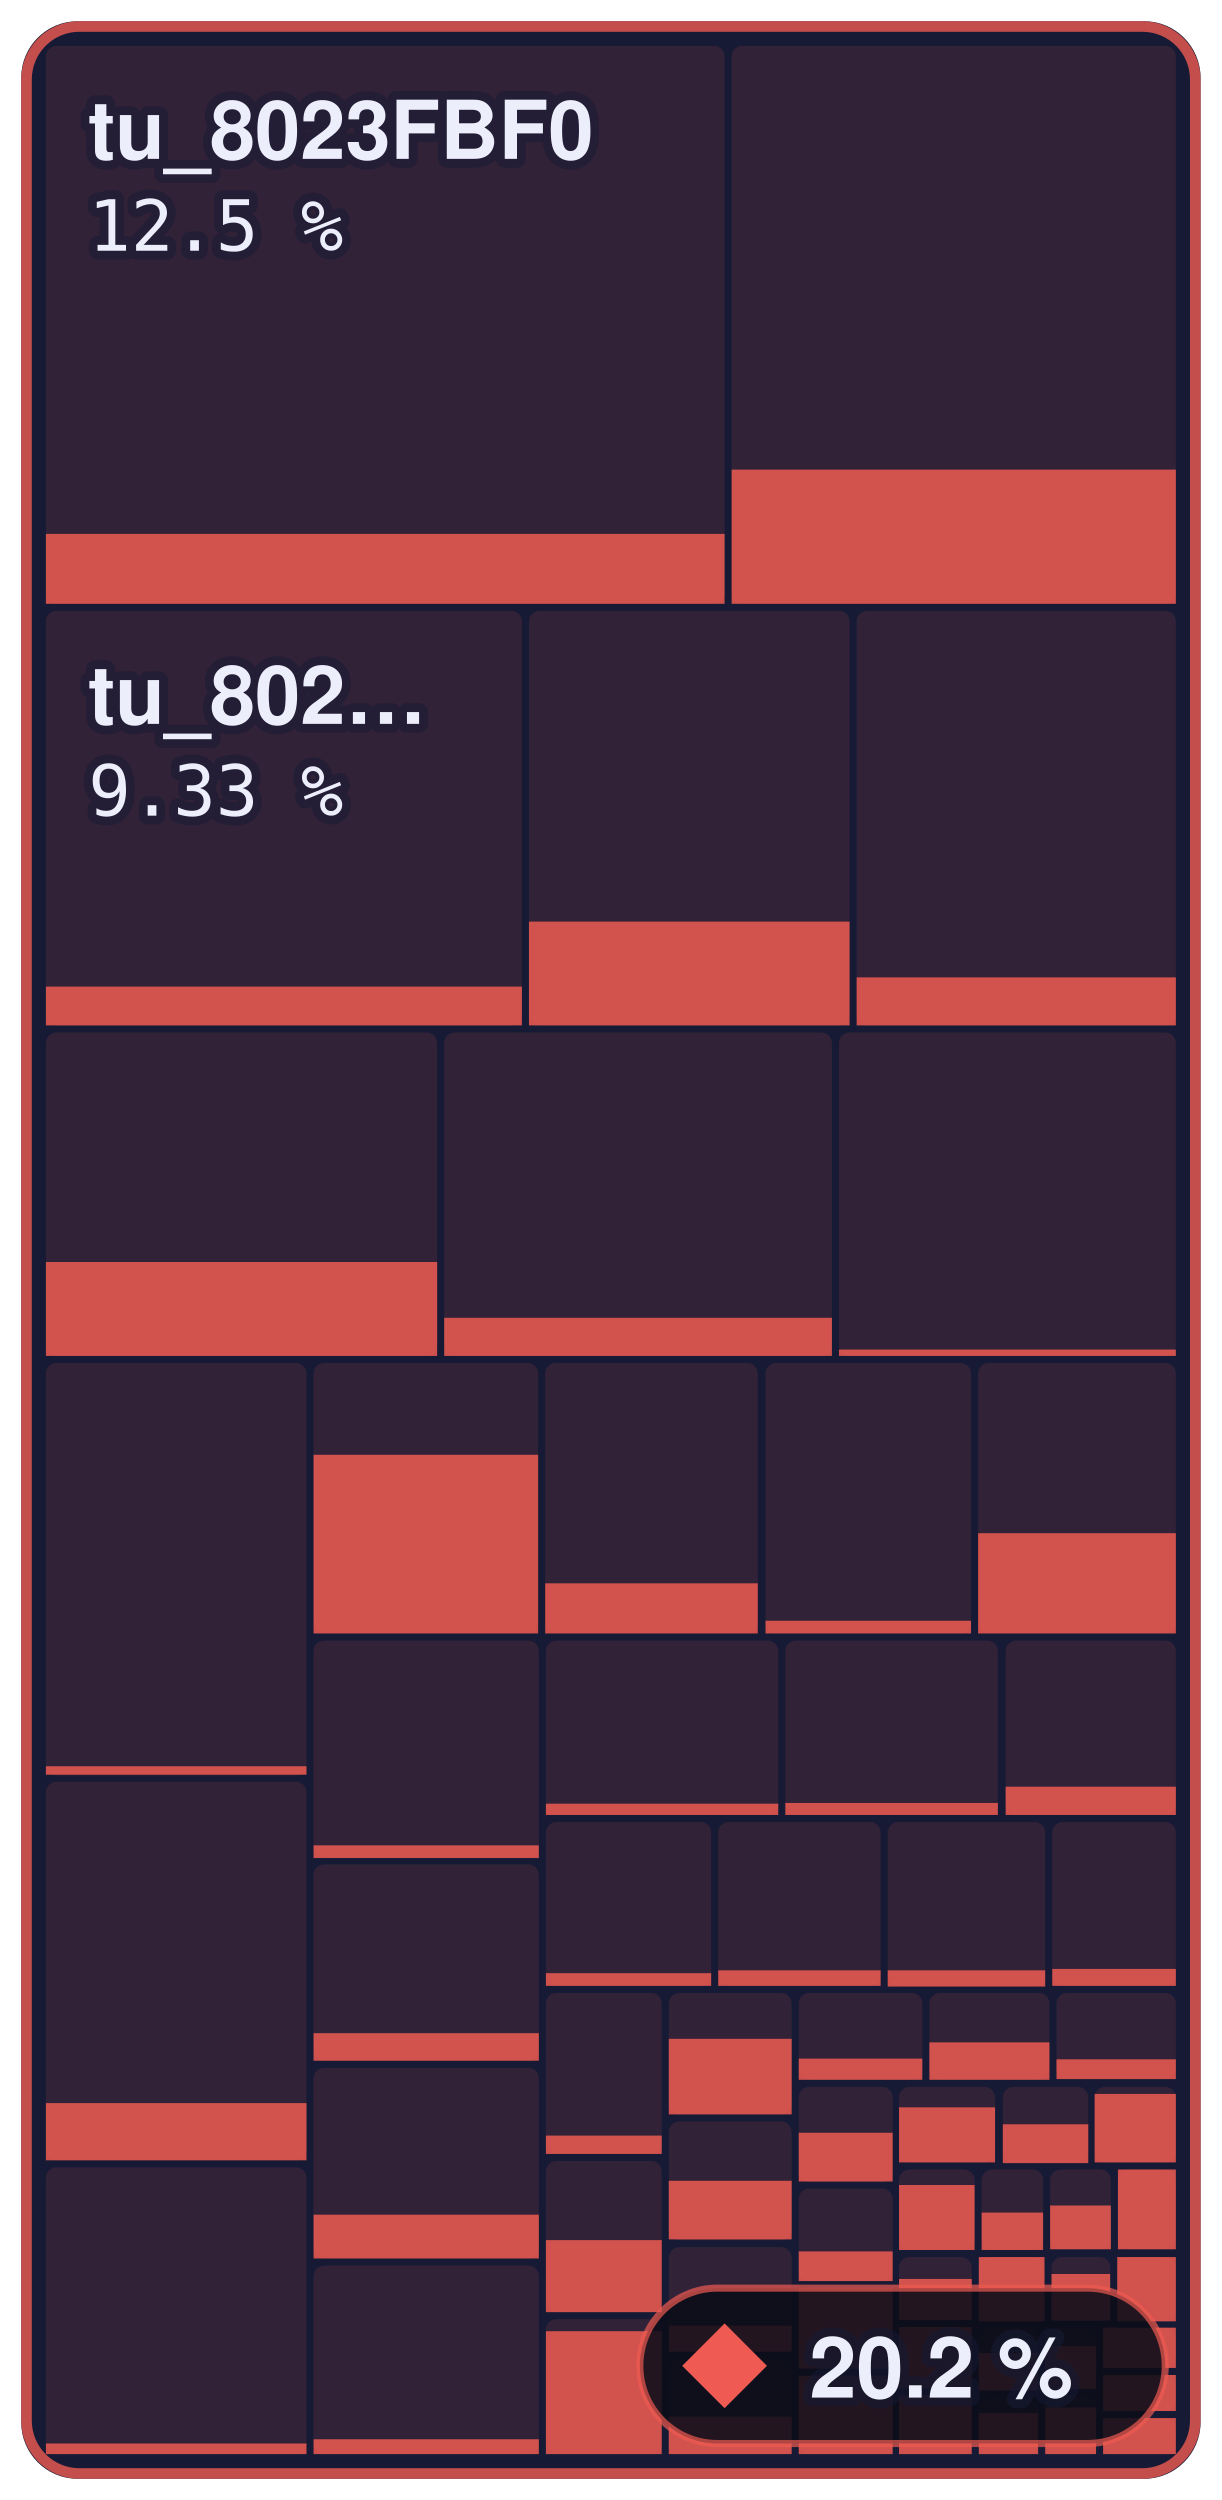
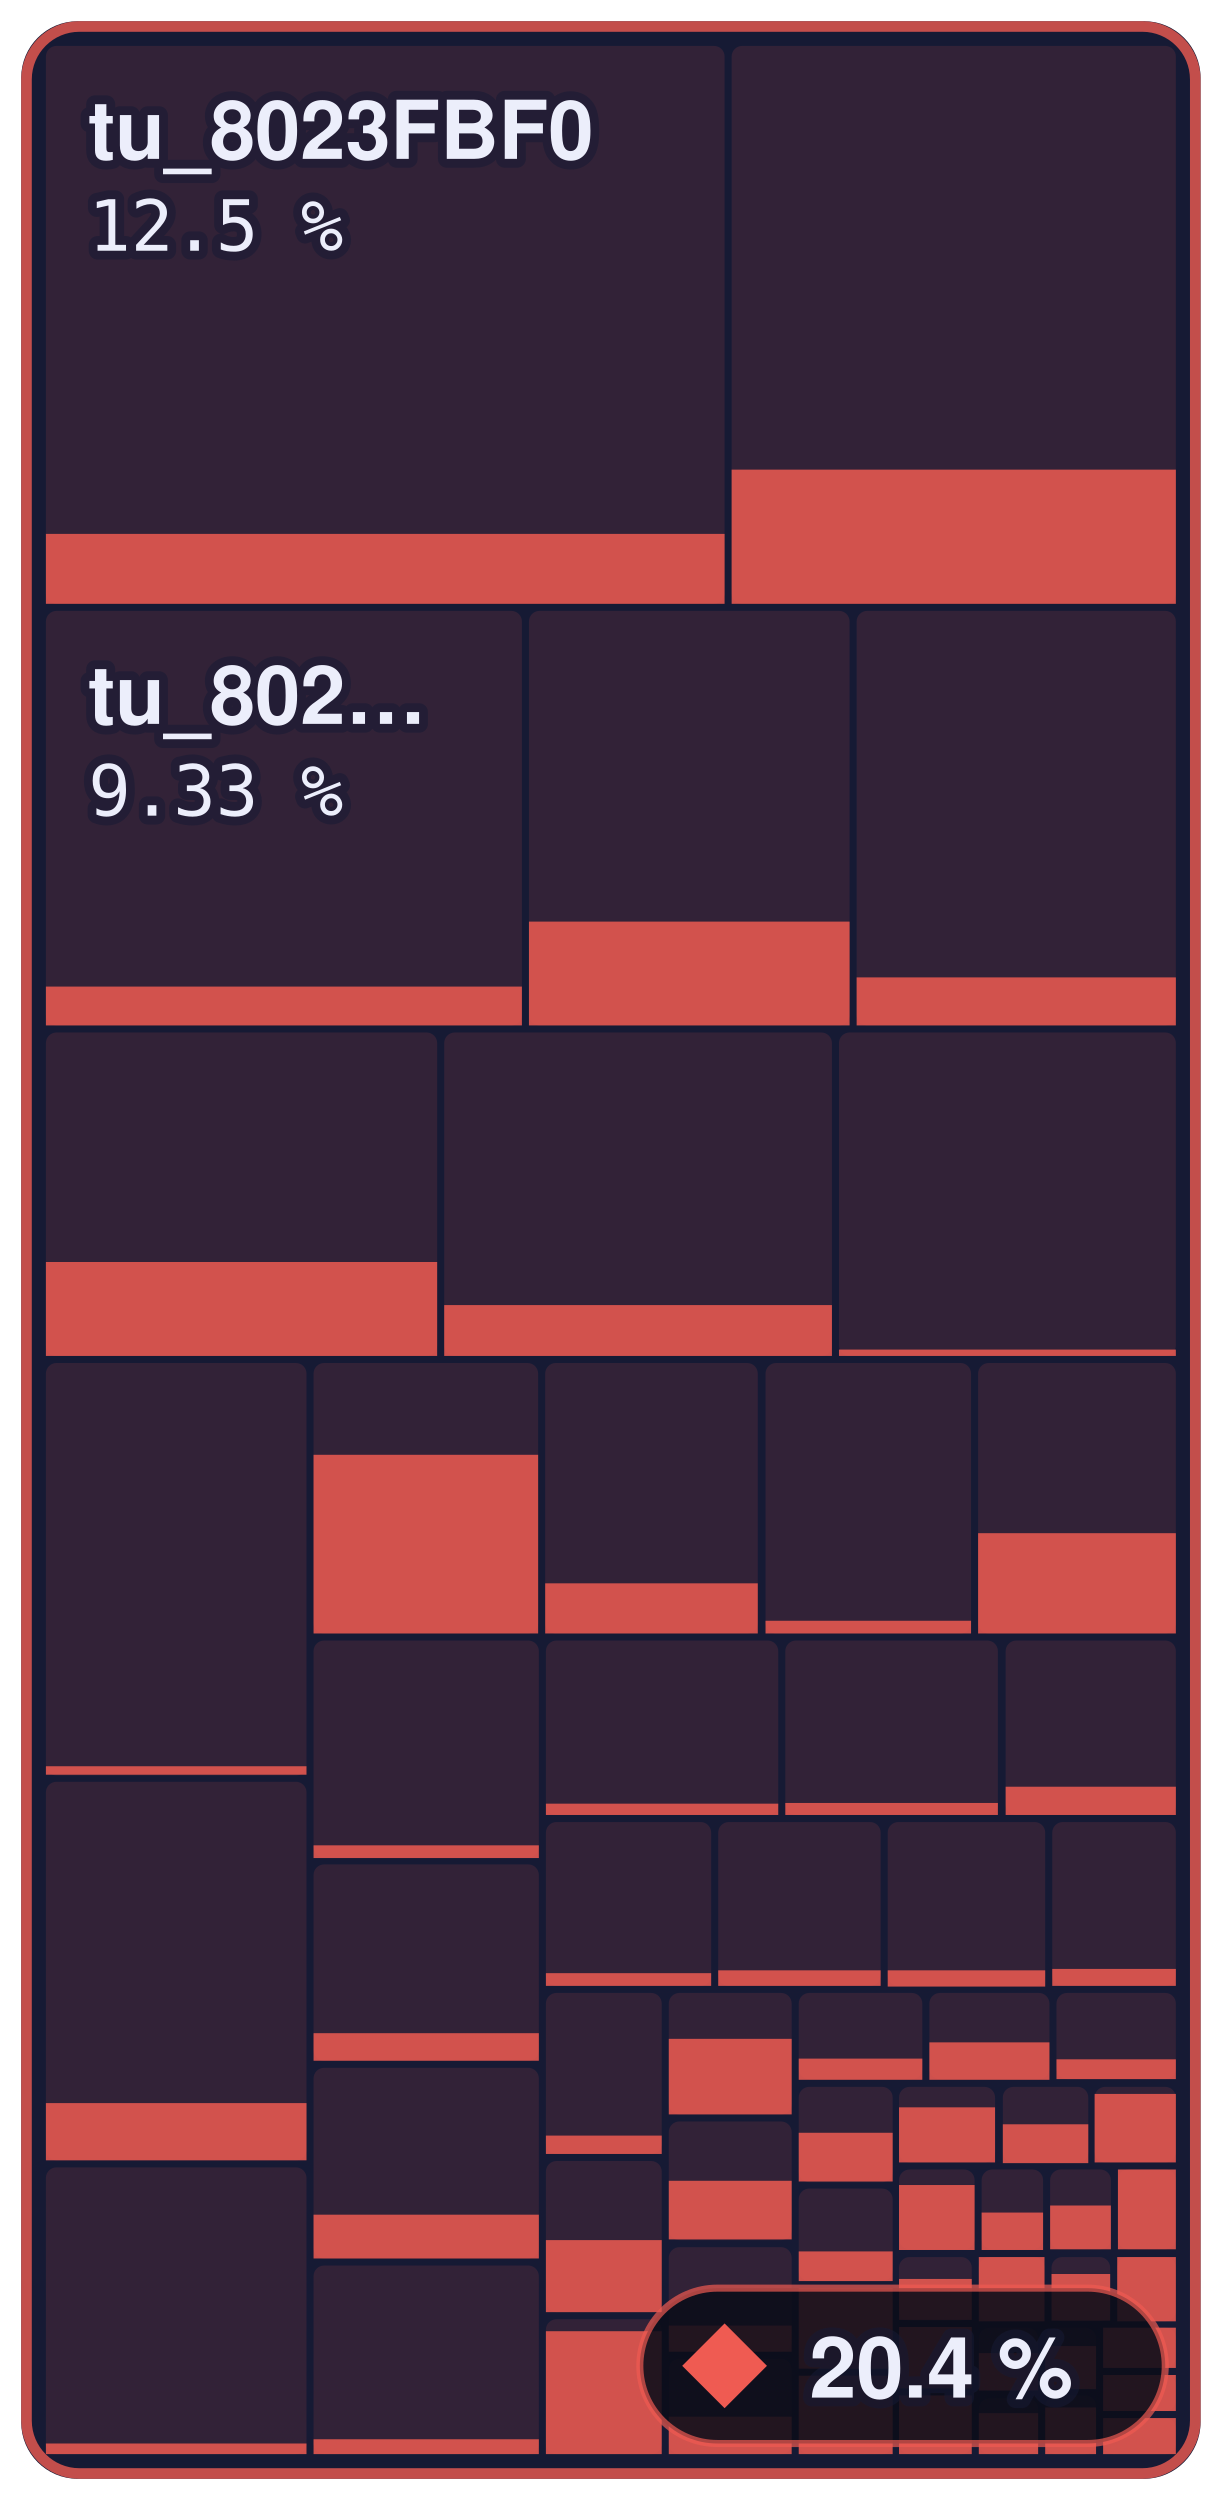
- <svg xmlns="http://www.w3.org/2000/svg" width="173" height="354" viewBox="0 0 173 354" role="img" aria-label="Main menu to Shadow Battle: 20.2 % of 644,344 bytes of code matched, 784 of 1,336 functions">
+ <svg xmlns="http://www.w3.org/2000/svg" width="173" height="354" viewBox="0 0 173 354" role="img" aria-label="Main menu to Shadow Battle: 20.4 % of 644,344 bytes of code matched, 785 of 1,336 functions">
  <style>text { font-family: -apple-system, BlinkMacSystemFont, 'Segoe UI', Helvetica, Arial, sans-serif; } .mono { font-family: ui-monospace, SFMono-Regular, 'SF Mono', Menlo, Consolas, monospace; } text { paint-order: stroke; stroke: #161a34; stroke-opacity: 0.55; stroke-width: 2.5px; stroke-linejoin: round; } .rise { transform-box: fill-box; transform-origin: 50% 100%; animation: rise 1.6s cubic-bezier(.2,.8,.2,1) .2s both; } @keyframes rise { from { transform: scaleY(0); } } @media (prefers-reduced-motion: reduce) { * { animation: none !important; } }</style>
  <rect x="3" y="3" width="167.0" height="348" rx="8" fill="#161a34" />
  <rect x="6.5" y="6.5" width="96.1" height="79.0" rx="1.5" fill="#ef5b52" fill-opacity="0.13" />
  <rect class="rise" x="6.5" y="75.6" width="96.1" height="9.9" fill="#ef5b52" fill-opacity="0.85" />
  <rect x="103.6" y="6.5" width="62.9" height="79.0" rx="1.5" fill="#ef5b52" fill-opacity="0.13" />
  <rect class="rise" x="103.6" y="66.5" width="62.9" height="19.0" fill="#ef5b52" fill-opacity="0.85" />
  <rect x="6.5" y="86.5" width="67.4" height="58.7" rx="1.5" fill="#ef5b52" fill-opacity="0.13" />
  <rect class="rise" x="6.5" y="139.7" width="67.4" height="5.5" fill="#ef5b52" fill-opacity="0.85" />
  <rect x="74.9" y="86.5" width="45.4" height="58.7" rx="1.5" fill="#ef5b52" fill-opacity="0.13" />
  <rect class="rise" x="74.9" y="130.5" width="45.4" height="14.7" fill="#ef5b52" fill-opacity="0.85" />
  <rect x="121.3" y="86.5" width="45.2" height="58.7" rx="1.5" fill="#ef5b52" fill-opacity="0.13" />
  <rect class="rise" x="121.3" y="138.4" width="45.2" height="6.8" fill="#ef5b52" fill-opacity="0.85" />
  <rect x="6.5" y="146.2" width="55.4" height="45.8" rx="1.5" fill="#ef5b52" fill-opacity="0.13" />
  <rect class="rise" x="6.5" y="178.7" width="55.4" height="13.3" fill="#ef5b52" fill-opacity="0.85" />
  <rect x="62.9" y="146.2" width="54.9" height="45.8" rx="1.5" fill="#ef5b52" fill-opacity="0.13" />
-   <rect class="rise" x="62.9" y="186.6" width="54.9" height="5.4" fill="#ef5b52" fill-opacity="0.85" />
+   <rect class="rise" x="62.9" y="184.8" width="54.9" height="7.2" fill="#ef5b52" fill-opacity="0.85" />
  <rect x="118.8" y="146.2" width="47.7" height="45.8" rx="1.5" fill="#ef5b52" fill-opacity="0.13" />
  <rect class="rise" x="118.8" y="191.1" width="47.7" height="0.9" fill="#ef5b52" fill-opacity="0.85" />
  <rect x="6.5" y="193.0" width="36.9" height="58.4" rx="1.5" fill="#ef5b52" fill-opacity="0.13" />
  <rect class="rise" x="6.5" y="250.1" width="36.9" height="1.2" fill="#ef5b52" fill-opacity="0.85" />
  <rect x="6.5" y="252.3" width="36.9" height="53.6" rx="1.5" fill="#ef5b52" fill-opacity="0.13" />
  <rect class="rise" x="6.5" y="297.8" width="36.9" height="8.1" fill="#ef5b52" fill-opacity="0.85" />
  <rect x="6.5" y="306.9" width="36.9" height="40.6" rx="1.5" fill="#ef5b52" fill-opacity="0.13" />
  <rect class="rise" x="6.5" y="346.0" width="36.9" height="1.5" fill="#ef5b52" fill-opacity="0.85" />
  <rect x="44.4" y="193.0" width="31.8" height="38.3" rx="1.5" fill="#ef5b52" fill-opacity="0.13" />
  <rect class="rise" x="44.4" y="206.0" width="31.8" height="25.3" fill="#ef5b52" fill-opacity="0.85" />
  <rect x="77.2" y="193.0" width="30.1" height="38.3" rx="1.5" fill="#ef5b52" fill-opacity="0.13" />
  <rect class="rise" x="77.2" y="224.2" width="30.1" height="7.1" fill="#ef5b52" fill-opacity="0.85" />
  <rect x="108.4" y="193.0" width="29.1" height="38.3" rx="1.5" fill="#ef5b52" fill-opacity="0.13" />
  <rect class="rise" x="108.4" y="229.5" width="29.1" height="1.8" fill="#ef5b52" fill-opacity="0.85" />
  <rect x="138.5" y="193.0" width="28.0" height="38.3" rx="1.5" fill="#ef5b52" fill-opacity="0.13" />
  <rect class="rise" x="138.5" y="217.1" width="28.0" height="14.2" fill="#ef5b52" fill-opacity="0.85" />
  <rect x="44.4" y="232.3" width="31.9" height="30.7" rx="1.5" fill="#ef5b52" fill-opacity="0.13" />
  <rect class="rise" x="44.4" y="261.3" width="31.9" height="1.8" fill="#ef5b52" fill-opacity="0.85" />
  <rect x="44.4" y="264.0" width="31.9" height="27.8" rx="1.5" fill="#ef5b52" fill-opacity="0.13" />
  <rect class="rise" x="44.4" y="287.9" width="31.9" height="3.9" fill="#ef5b52" fill-opacity="0.85" />
  <rect x="44.4" y="292.8" width="31.9" height="27.0" rx="1.5" fill="#ef5b52" fill-opacity="0.13" />
  <rect class="rise" x="44.4" y="313.6" width="31.9" height="6.2" fill="#ef5b52" fill-opacity="0.85" />
  <rect x="44.4" y="320.8" width="31.9" height="26.7" rx="1.5" fill="#ef5b52" fill-opacity="0.13" />
  <rect class="rise" x="44.4" y="345.4" width="31.9" height="2.1" fill="#ef5b52" fill-opacity="0.85" />
  <rect x="77.3" y="232.3" width="32.9" height="24.7" rx="1.5" fill="#ef5b52" fill-opacity="0.13" />
  <rect class="rise" x="77.3" y="255.4" width="32.9" height="1.6" fill="#ef5b52" fill-opacity="0.85" />
  <rect x="111.2" y="232.3" width="30.1" height="24.7" rx="1.5" fill="#ef5b52" fill-opacity="0.13" />
  <rect class="rise" x="111.2" y="255.3" width="30.1" height="1.7" fill="#ef5b52" fill-opacity="0.85" />
  <rect x="142.4" y="232.3" width="24.1" height="24.7" rx="1.5" fill="#ef5b52" fill-opacity="0.13" />
  <rect class="rise" x="142.4" y="253.0" width="24.1" height="4.0" fill="#ef5b52" fill-opacity="0.85" />
  <rect x="77.3" y="258.0" width="23.4" height="23.2" rx="1.5" fill="#ef5b52" fill-opacity="0.13" />
  <rect class="rise" x="77.3" y="279.4" width="23.4" height="1.8" fill="#ef5b52" fill-opacity="0.85" />
  <rect x="101.7" y="258.0" width="23.0" height="23.2" rx="1.5" fill="#ef5b52" fill-opacity="0.13" />
  <rect class="rise" x="101.7" y="279.0" width="23.0" height="2.2" fill="#ef5b52" fill-opacity="0.85" />
  <rect x="125.7" y="258.0" width="22.3" height="23.2" rx="1.5" fill="#ef5b52" fill-opacity="0.13" />
  <rect class="rise" x="125.7" y="279.0" width="22.3" height="2.3" fill="#ef5b52" fill-opacity="0.85" />
  <rect x="149.0" y="258.0" width="17.5" height="23.2" rx="1.5" fill="#ef5b52" fill-opacity="0.13" />
  <rect class="rise" x="149.0" y="278.8" width="17.5" height="2.4" fill="#ef5b52" fill-opacity="0.85" />
  <rect x="77.3" y="282.2" width="16.4" height="22.8" rx="1.5" fill="#ef5b52" fill-opacity="0.13" />
  <rect class="rise" x="77.3" y="302.4" width="16.4" height="2.6" fill="#ef5b52" fill-opacity="0.85" />
  <rect x="77.3" y="306.0" width="16.4" height="21.4" rx="1.5" fill="#ef5b52" fill-opacity="0.13" />
  <rect class="rise" x="77.3" y="317.2" width="16.4" height="10.2" fill="#ef5b52" fill-opacity="0.85" />
  <rect x="77.3" y="328.4" width="16.4" height="19.1" rx="1.5" fill="#ef5b52" fill-opacity="0.13" />
  <rect class="rise" x="77.3" y="330.1" width="16.4" height="17.4" fill="#ef5b52" fill-opacity="0.85" />
  <rect x="94.7" y="282.2" width="17.4" height="17.2" rx="1.5" fill="#ef5b52" fill-opacity="0.13" />
  <rect class="rise" x="94.7" y="288.7" width="17.4" height="10.7" fill="#ef5b52" fill-opacity="0.85" />
  <rect x="94.7" y="300.4" width="17.4" height="16.8" rx="1.5" fill="#ef5b52" fill-opacity="0.13" />
  <rect class="rise" x="94.7" y="308.8" width="17.4" height="8.3" fill="#ef5b52" fill-opacity="0.85" />
  <rect x="94.7" y="318.2" width="17.4" height="14.8" rx="1.5" fill="#ef5b52" fill-opacity="0.13" />
  <rect class="rise" x="94.7" y="329.3" width="17.4" height="3.7" fill="#ef5b52" fill-opacity="0.85" />
  <rect x="94.7" y="334.0" width="17.4" height="13.5" rx="1.5" fill="#ef5b52" fill-opacity="0.13" />
  <rect class="rise" x="94.7" y="342.2" width="17.4" height="5.3" fill="#ef5b52" fill-opacity="0.85" />
  <rect x="113.1" y="282.2" width="17.5" height="12.2" rx="1.5" fill="#ef5b52" fill-opacity="0.13" />
  <rect class="rise" x="113.1" y="291.5" width="17.5" height="3.0" fill="#ef5b52" fill-opacity="0.85" />
  <rect x="131.6" y="282.2" width="17.0" height="12.2" rx="1.5" fill="#ef5b52" fill-opacity="0.13" />
  <rect class="rise" x="131.6" y="289.2" width="17.0" height="5.3" fill="#ef5b52" fill-opacity="0.85" />
  <rect x="149.6" y="282.2" width="16.9" height="12.2" rx="1.5" fill="#ef5b52" fill-opacity="0.13" />
  <rect class="rise" x="149.6" y="291.6" width="16.9" height="2.8" fill="#ef5b52" fill-opacity="0.85" />
  <rect x="113.1" y="295.5" width="13.3" height="13.5" rx="1.5" fill="#ef5b52" fill-opacity="0.13" />
  <rect class="rise" x="113.1" y="302.0" width="13.3" height="6.9" fill="#ef5b52" fill-opacity="0.85" />
  <rect x="113.1" y="309.9" width="13.3" height="13.1" rx="1.5" fill="#ef5b52" fill-opacity="0.13" />
  <rect class="rise" x="113.1" y="318.8" width="13.3" height="4.2" fill="#ef5b52" fill-opacity="0.85" />
  <rect x="113.1" y="324.0" width="13.3" height="11.4" rx="1.5" fill="#ef5b52" fill-opacity="0.13" />
  <rect class="rise" x="113.1" y="324.0" width="13.3" height="11.4" fill="#ef5b52" fill-opacity="0.85" />
  <rect x="113.1" y="336.4" width="13.3" height="11.1" rx="1.5" fill="#ef5b52" fill-opacity="0.13" />
  <rect class="rise" x="113.1" y="336.4" width="13.3" height="11.1" fill="#ef5b52" fill-opacity="0.85" />
  <rect x="127.3" y="295.5" width="13.6" height="10.7" rx="1.5" fill="#ef5b52" fill-opacity="0.13" />
  <rect class="rise" x="127.3" y="298.4" width="13.6" height="7.8" fill="#ef5b52" fill-opacity="0.85" />
  <rect x="142.0" y="295.5" width="12.1" height="10.7" rx="1.5" fill="#ef5b52" fill-opacity="0.13" />
  <rect class="rise" x="142.0" y="300.8" width="12.1" height="5.5" fill="#ef5b52" fill-opacity="0.85" />
  <rect x="155.0" y="295.5" width="11.5" height="10.7" rx="1.5" fill="#ef5b52" fill-opacity="0.13" />
  <rect class="rise" x="155.0" y="296.5" width="11.5" height="9.7" fill="#ef5b52" fill-opacity="0.85" />
  <rect x="127.3" y="307.2" width="10.7" height="11.3" rx="1.5" fill="#ef5b52" fill-opacity="0.13" />
  <rect class="rise" x="127.3" y="309.4" width="10.7" height="9.2" fill="#ef5b52" fill-opacity="0.85" />
  <rect x="139.0" y="307.2" width="8.7" height="11.3" rx="1.5" fill="#ef5b52" fill-opacity="0.13" />
  <rect class="rise" x="139.0" y="313.3" width="8.7" height="5.3" fill="#ef5b52" fill-opacity="0.85" />
  <rect x="148.7" y="307.2" width="8.6" height="11.3" rx="1.5" fill="#ef5b52" fill-opacity="0.13" />
  <rect class="rise" x="148.7" y="312.3" width="8.6" height="6.2" fill="#ef5b52" fill-opacity="0.85" />
  <rect x="158.3" y="307.2" width="8.2" height="11.3" rx="1.5" fill="#ef5b52" fill-opacity="0.13" />
  <rect class="rise" x="158.3" y="307.2" width="8.2" height="11.3" fill="#ef5b52" fill-opacity="0.85" />
  <rect x="127.3" y="319.6" width="10.3" height="9.0" rx="1.5" fill="#ef5b52" fill-opacity="0.13" />
  <rect class="rise" x="127.3" y="322.7" width="10.3" height="5.8" fill="#ef5b52" fill-opacity="0.85" />
  <rect x="127.3" y="329.5" width="10.3" height="8.7" rx="1.5" fill="#ef5b52" fill-opacity="0.13" />
  <rect class="rise" x="127.3" y="329.5" width="10.3" height="8.7" fill="#ef5b52" fill-opacity="0.85" />
  <rect x="127.3" y="339.2" width="10.3" height="8.3" rx="1.5" fill="#ef5b52" fill-opacity="0.13" />
  <rect class="rise" x="127.3" y="339.2" width="10.3" height="8.3" fill="#ef5b52" fill-opacity="0.85" />
  <rect x="138.6" y="319.6" width="9.3" height="9.1" rx="1.5" fill="#ef5b52" fill-opacity="0.13" />
  <rect class="rise" x="138.6" y="319.6" width="9.3" height="9.1" fill="#ef5b52" fill-opacity="0.85" />
  <rect x="148.9" y="319.6" width="8.3" height="9.1" rx="1.5" fill="#ef5b52" fill-opacity="0.13" />
  <rect class="rise" x="148.9" y="322.0" width="8.3" height="6.6" fill="#ef5b52" fill-opacity="0.85" />
  <rect x="158.2" y="319.6" width="8.3" height="9.1" rx="1.5" fill="#ef5b52" fill-opacity="0.13" />
  <rect class="rise" x="158.2" y="319.6" width="8.3" height="9.1" fill="#ef5b52" fill-opacity="0.85" />
  <rect x="138.6" y="329.6" width="8.4" height="8.9" rx="1.5" fill="#ef5b52" fill-opacity="0.13" />
  <rect class="rise" x="138.6" y="333.2" width="8.4" height="5.3" fill="#ef5b52" fill-opacity="0.85" />
  <rect x="138.6" y="339.6" width="8.4" height="7.9" rx="1.5" fill="#ef5b52" fill-opacity="0.13" />
  <rect class="rise" x="138.6" y="341.7" width="8.4" height="5.8" fill="#ef5b52" fill-opacity="0.85" />
  <rect x="148.0" y="329.6" width="7.2" height="8.6" rx="1.5" fill="#ef5b52" fill-opacity="0.13" />
  <rect class="rise" x="148.0" y="332.2" width="7.2" height="6.1" fill="#ef5b52" fill-opacity="0.85" />
  <rect x="148.0" y="339.2" width="7.2" height="8.3" rx="1.5" fill="#ef5b52" fill-opacity="0.13" />
  <rect class="rise" x="148.0" y="340.9" width="7.2" height="6.6" fill="#ef5b52" fill-opacity="0.85" />
  <rect x="156.2" y="329.6" width="10.3" height="5.7" rx="1.5" fill="#ef5b52" fill-opacity="0.13" />
  <rect class="rise" x="156.2" y="329.6" width="10.3" height="5.7" fill="#ef5b52" fill-opacity="0.85" />
  <rect x="156.2" y="336.3" width="10.3" height="5.1" rx="1.5" fill="#ef5b52" fill-opacity="0.13" />
  <rect class="rise" x="156.2" y="336.3" width="10.3" height="5.1" fill="#ef5b52" fill-opacity="0.85" />
  <rect x="156.2" y="342.4" width="10.3" height="5.1" rx="1.5" fill="#ef5b52" fill-opacity="0.13" />
  <rect class="rise" x="156.2" y="342.4" width="10.3" height="5.1" fill="#ef5b52" fill-opacity="0.85" />
  <rect x="3.75" y="3.75" width="165.5" height="346.5" rx="7.5" fill="none" stroke="#ef5b52" stroke-opacity="0.8" stroke-width="1.5" />
  <text x="12.5" y="22.5" font-size="11.5" font-weight="600" fill="#eceefb">tu_8023FBF0</text>
  <text x="12.5" y="35.5" class="mono" font-size="10" fill="#eceefb">12.5 %</text>
  <text x="12.5" y="102.5" font-size="11.5" font-weight="600" fill="#eceefb">tu_802…</text>
  <text x="12.5" y="115.5" class="mono" font-size="10" fill="#eceefb">9.33 %</text>
  <rect x="90.6" y="324" width="74.4" height="22" rx="11" fill="#0b0d1a" fill-opacity="0.88" stroke="#ef5b52" stroke-opacity="0.7" />
  <path d="M102.6 329L108.6 335L102.6 341L96.6 335Z" fill="#ef5b52" />
-   <text x="114.6" y="339.5" font-size="12" font-weight="700" fill="#eceefb">20.2 %</text>
+   <text x="114.6" y="339.5" font-size="12" font-weight="700" fill="#eceefb">20.4 %</text>
</svg>
